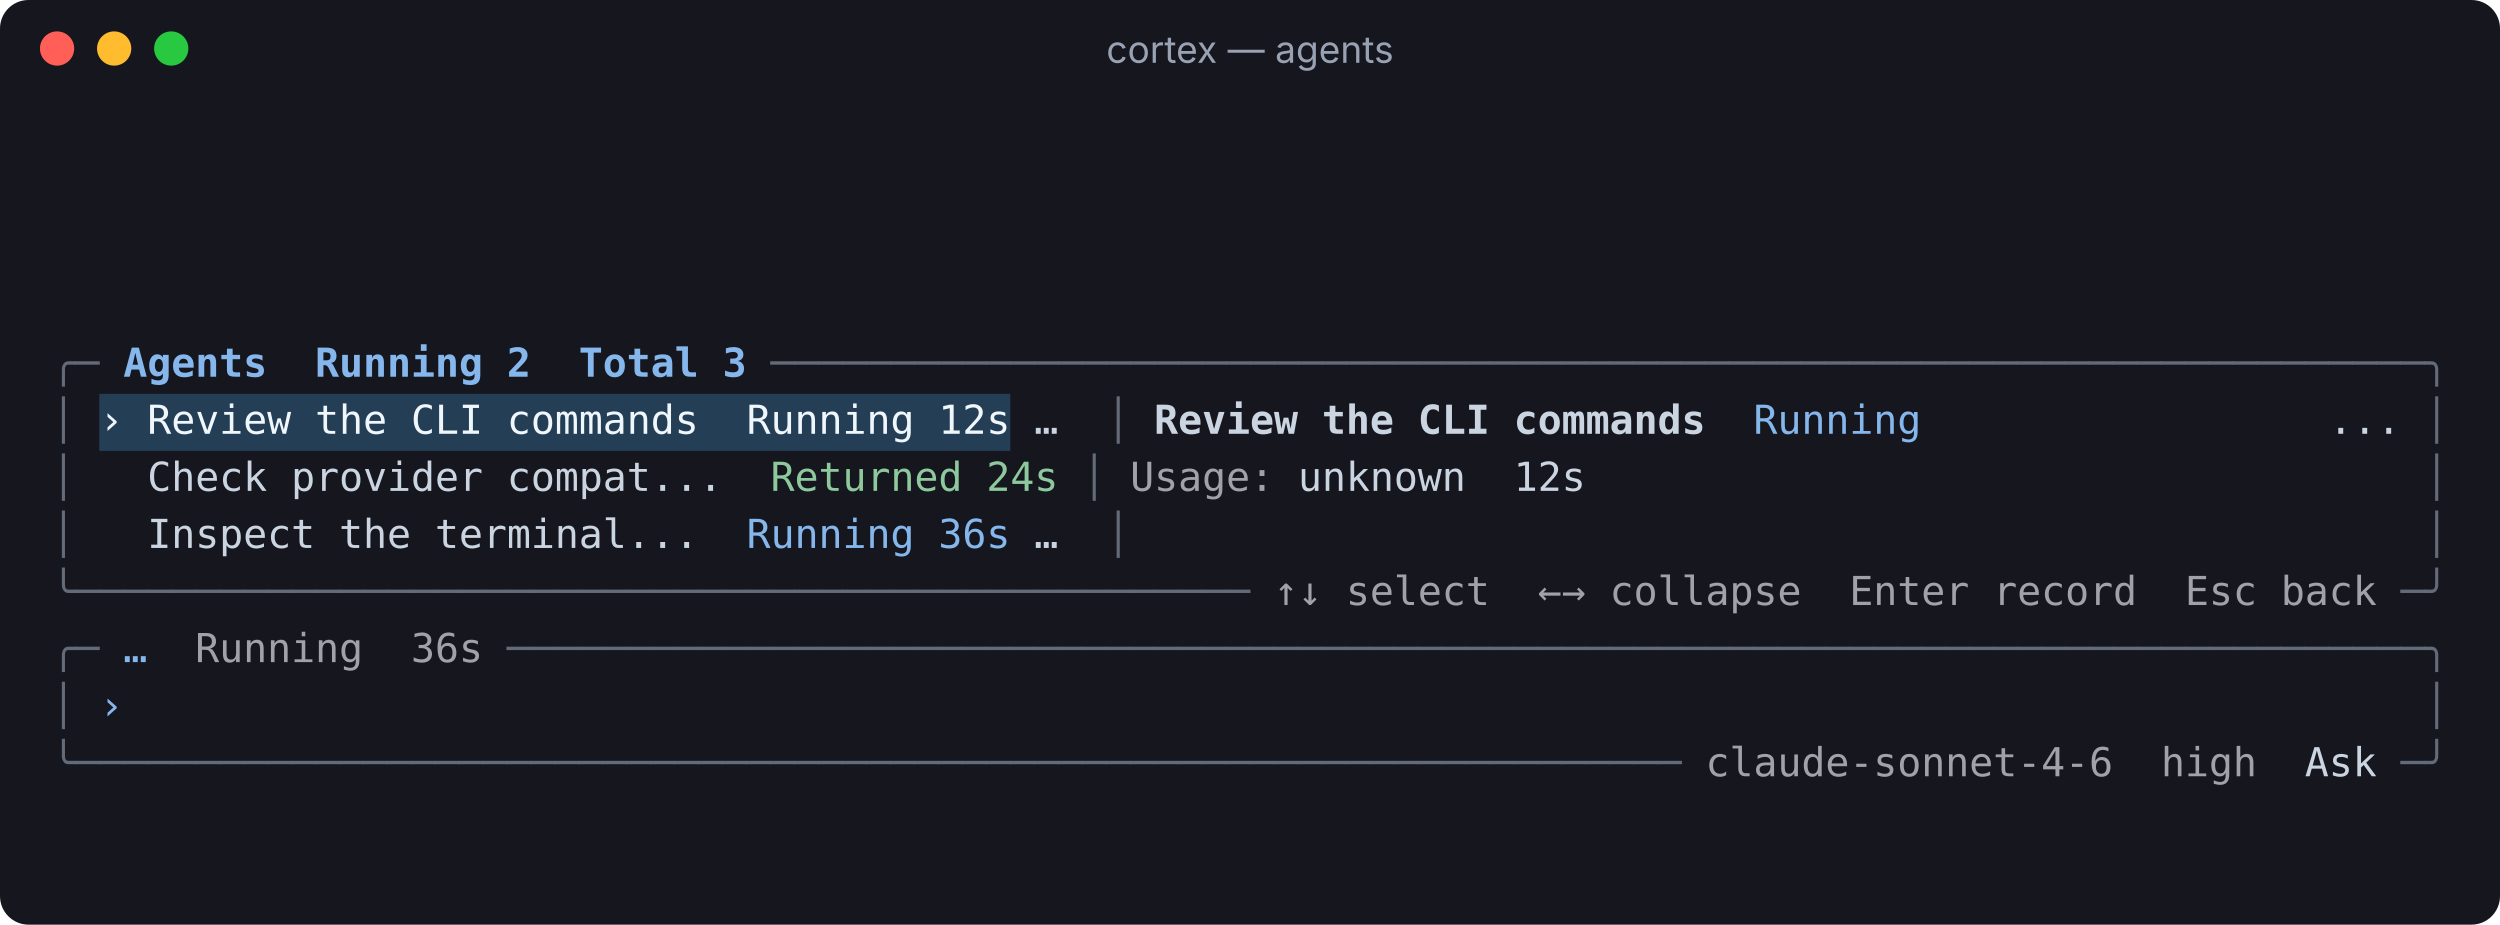
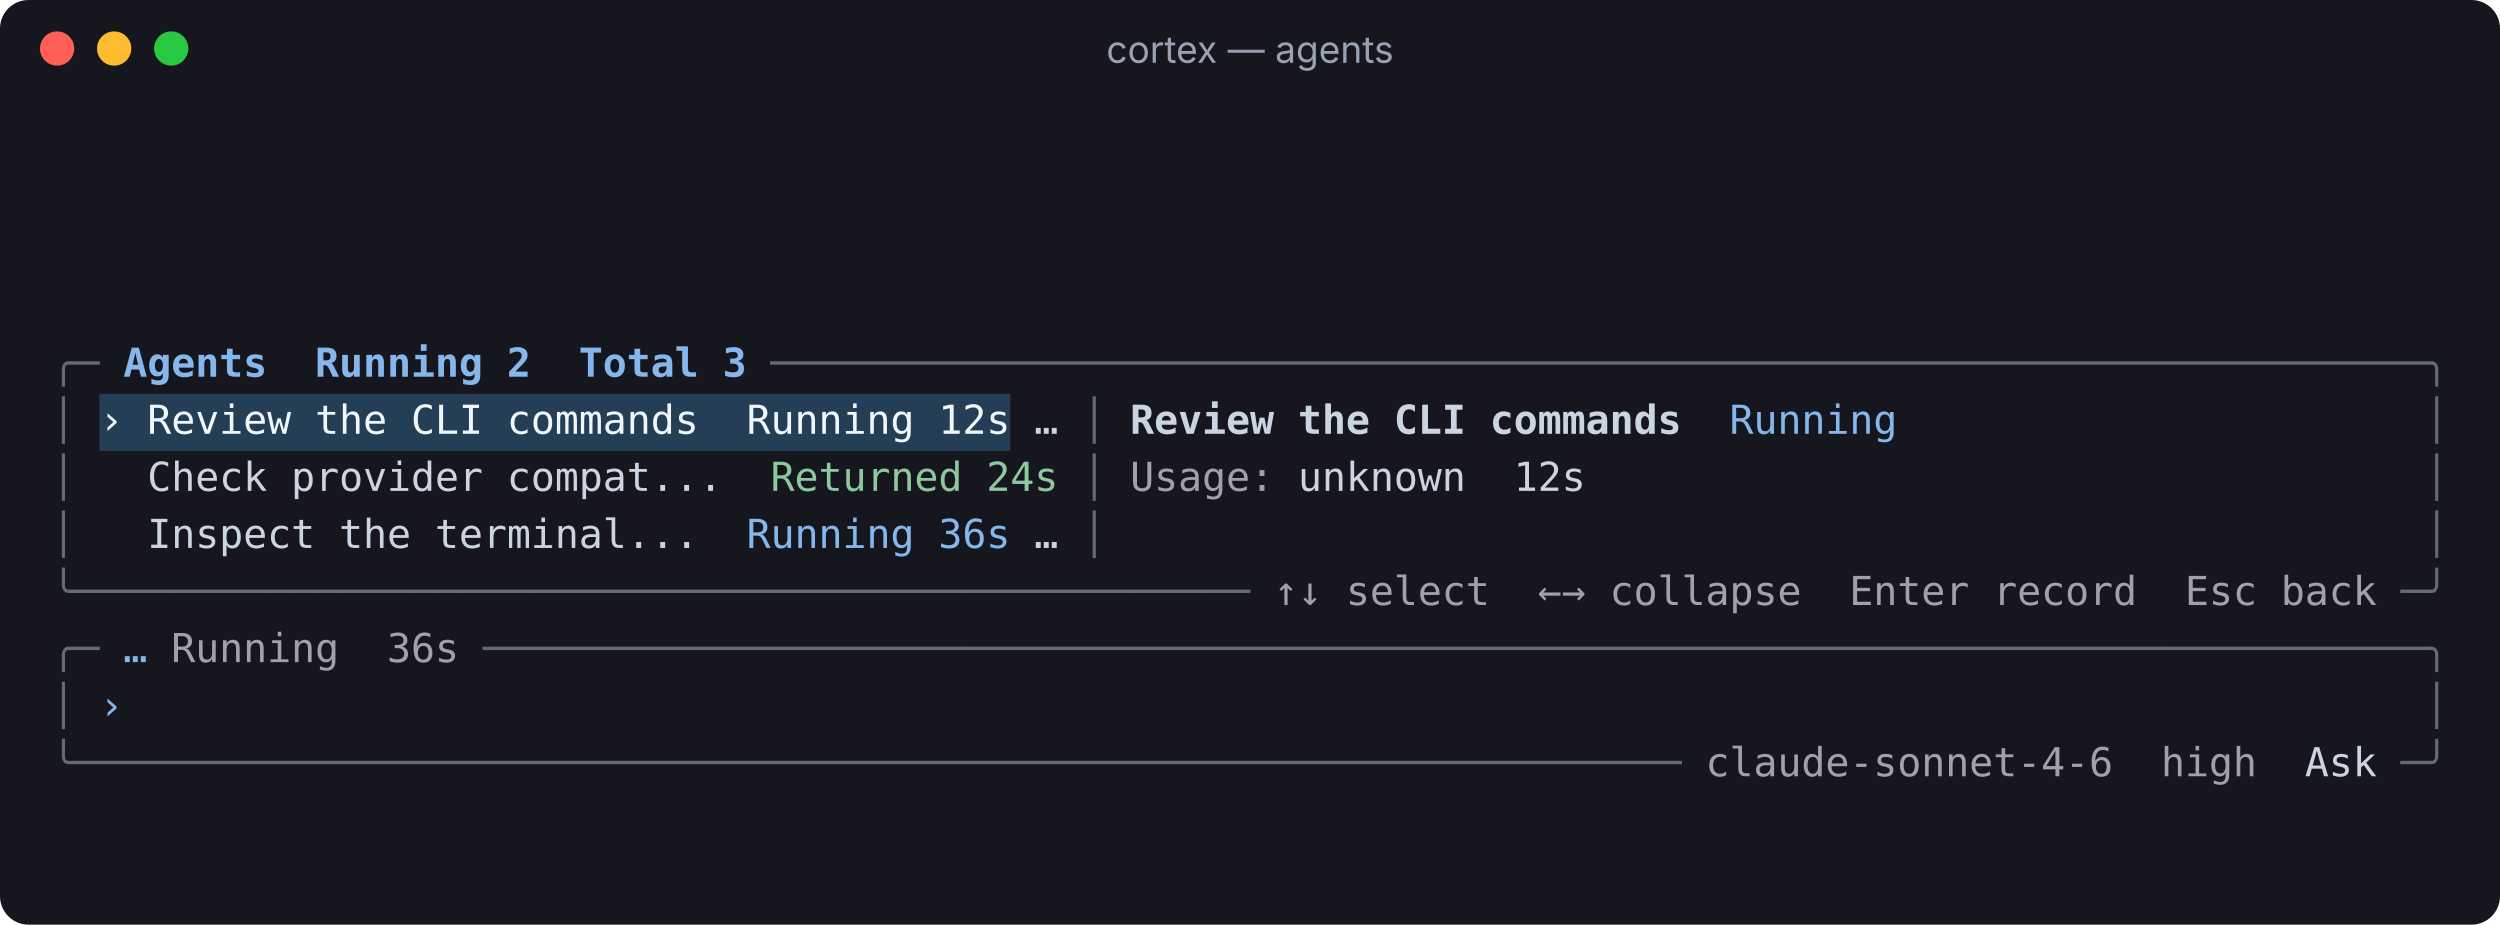
<svg xmlns="http://www.w3.org/2000/svg" width="876" height="324" viewBox="0 0 876 324" role="img" aria-label="cortex — agents">
  <rect width="876" height="324" rx="10" fill="#15161e" />
  <circle cx="20" cy="17" r="6" fill="#ff5f57" />
  <circle cx="40" cy="17" r="6" fill="#febc2e" />
  <circle cx="60" cy="17" r="6" fill="#28c840" />
  <text x="438" y="22" text-anchor="middle" fill="#98a2b3" font-family="-apple-system, Segoe UI, sans-serif" font-size="13">cortex — agents</text>
  <g font-family="'SF Mono', Menlo, Consolas, 'DejaVu Sans Mono', 'PingFang SC', 'Noto Sans Mono CJK SC', monospace" font-size="14" xml:space="preserve">
    <text x="18" y="132" fill="#636b78">╭</text>
    <text x="26.4" y="132" fill="#636b78">─</text>
    <text x="43.2" y="132" fill="#85b7ed" font-weight="700">A</text>
    <text x="51.6" y="132" fill="#85b7ed" font-weight="700">g</text>
    <text x="60" y="132" fill="#85b7ed" font-weight="700">e</text>
    <text x="68.4" y="132" fill="#85b7ed" font-weight="700">n</text>
    <text x="76.8" y="132" fill="#85b7ed" font-weight="700">t</text>
    <text x="85.2" y="132" fill="#85b7ed" font-weight="700">s</text>
    <text x="110.4" y="132" fill="#85b7ed" font-weight="700">R</text>
    <text x="118.8" y="132" fill="#85b7ed" font-weight="700">u</text>
    <text x="127.2" y="132" fill="#85b7ed" font-weight="700">n</text>
    <text x="135.6" y="132" fill="#85b7ed" font-weight="700">n</text>
    <text x="144" y="132" fill="#85b7ed" font-weight="700">i</text>
    <text x="152.4" y="132" fill="#85b7ed" font-weight="700">n</text>
    <text x="160.8" y="132" fill="#85b7ed" font-weight="700">g</text>
    <text x="177.6" y="132" fill="#85b7ed" font-weight="700">2</text>
    <text x="202.8" y="132" fill="#85b7ed" font-weight="700">T</text>
    <text x="211.2" y="132" fill="#85b7ed" font-weight="700">o</text>
    <text x="219.6" y="132" fill="#85b7ed" font-weight="700">t</text>
    <text x="228" y="132" fill="#85b7ed" font-weight="700">a</text>
    <text x="236.4" y="132" fill="#85b7ed" font-weight="700">l</text>
    <text x="253.2" y="132" fill="#85b7ed" font-weight="700">3</text>
    <text x="270" y="132" fill="#636b78">─</text>
    <text x="278.4" y="132" fill="#636b78">─</text>
    <text x="286.8" y="132" fill="#636b78">─</text>
    <text x="295.2" y="132" fill="#636b78">─</text>
    <text x="303.6" y="132" fill="#636b78">─</text>
    <text x="312" y="132" fill="#636b78">─</text>
    <text x="320.4" y="132" fill="#636b78">─</text>
    <text x="328.8" y="132" fill="#636b78">─</text>
    <text x="337.2" y="132" fill="#636b78">─</text>
    <text x="345.6" y="132" fill="#636b78">─</text>
    <text x="354" y="132" fill="#636b78">─</text>
    <text x="362.4" y="132" fill="#636b78">─</text>
    <text x="370.8" y="132" fill="#636b78">─</text>
    <text x="379.2" y="132" fill="#636b78">─</text>
    <text x="387.6" y="132" fill="#636b78">─</text>
    <text x="396" y="132" fill="#636b78">─</text>
    <text x="404.4" y="132" fill="#636b78">─</text>
    <text x="412.8" y="132" fill="#636b78">─</text>
    <text x="421.2" y="132" fill="#636b78">─</text>
    <text x="429.6" y="132" fill="#636b78">─</text>
    <text x="438" y="132" fill="#636b78">─</text>
    <text x="446.4" y="132" fill="#636b78">─</text>
    <text x="454.8" y="132" fill="#636b78">─</text>
    <text x="463.2" y="132" fill="#636b78">─</text>
    <text x="471.6" y="132" fill="#636b78">─</text>
    <text x="480" y="132" fill="#636b78">─</text>
    <text x="488.4" y="132" fill="#636b78">─</text>
    <text x="496.8" y="132" fill="#636b78">─</text>
    <text x="505.2" y="132" fill="#636b78">─</text>
    <text x="513.6" y="132" fill="#636b78">─</text>
    <text x="522" y="132" fill="#636b78">─</text>
    <text x="530.4" y="132" fill="#636b78">─</text>
    <text x="538.8" y="132" fill="#636b78">─</text>
    <text x="547.2" y="132" fill="#636b78">─</text>
    <text x="555.6" y="132" fill="#636b78">─</text>
    <text x="564" y="132" fill="#636b78">─</text>
    <text x="572.4" y="132" fill="#636b78">─</text>
    <text x="580.8" y="132" fill="#636b78">─</text>
    <text x="589.2" y="132" fill="#636b78">─</text>
    <text x="597.6" y="132" fill="#636b78">─</text>
    <text x="606" y="132" fill="#636b78">─</text>
    <text x="614.4" y="132" fill="#636b78">─</text>
    <text x="622.8" y="132" fill="#636b78">─</text>
    <text x="631.2" y="132" fill="#636b78">─</text>
    <text x="639.6" y="132" fill="#636b78">─</text>
    <text x="648" y="132" fill="#636b78">─</text>
    <text x="656.4" y="132" fill="#636b78">─</text>
    <text x="664.8" y="132" fill="#636b78">─</text>
    <text x="673.2" y="132" fill="#636b78">─</text>
    <text x="681.6" y="132" fill="#636b78">─</text>
    <text x="690" y="132" fill="#636b78">─</text>
    <text x="698.4" y="132" fill="#636b78">─</text>
    <text x="706.8" y="132" fill="#636b78">─</text>
    <text x="715.2" y="132" fill="#636b78">─</text>
    <text x="723.6" y="132" fill="#636b78">─</text>
    <text x="732" y="132" fill="#636b78">─</text>
    <text x="740.4" y="132" fill="#636b78">─</text>
    <text x="748.8" y="132" fill="#636b78">─</text>
    <text x="757.2" y="132" fill="#636b78">─</text>
    <text x="765.6" y="132" fill="#636b78">─</text>
    <text x="774" y="132" fill="#636b78">─</text>
    <text x="782.4" y="132" fill="#636b78">─</text>
    <text x="790.8" y="132" fill="#636b78">─</text>
    <text x="799.2" y="132" fill="#636b78">─</text>
    <text x="807.6" y="132" fill="#636b78">─</text>
    <text x="816" y="132" fill="#636b78">─</text>
    <text x="824.4" y="132" fill="#636b78">─</text>
    <text x="832.8" y="132" fill="#636b78">─</text>
    <text x="841.2" y="132" fill="#636b78">─</text>
    <text x="849.6" y="132" fill="#636b78">╮</text>
    <text x="18" y="152" fill="#636b78">│</text>
    <rect x="34.8" y="138" width="319.2" height="20" fill="#243e56" />
    <text x="34.8" y="152" fill="#eff6fc">›</text>
    <text x="51.6" y="152" fill="#eff6fc">R</text>
    <text x="60" y="152" fill="#eff6fc">e</text>
    <text x="68.4" y="152" fill="#eff6fc">v</text>
    <text x="76.8" y="152" fill="#eff6fc">i</text>
    <text x="85.2" y="152" fill="#eff6fc">e</text>
    <text x="93.6" y="152" fill="#eff6fc">w</text>
    <text x="110.4" y="152" fill="#eff6fc">t</text>
    <text x="118.8" y="152" fill="#eff6fc">h</text>
    <text x="127.2" y="152" fill="#eff6fc">e</text>
    <text x="144" y="152" fill="#eff6fc">C</text>
    <text x="152.4" y="152" fill="#eff6fc">L</text>
    <text x="160.8" y="152" fill="#eff6fc">I</text>
    <text x="177.6" y="152" fill="#eff6fc">c</text>
    <text x="186" y="152" fill="#eff6fc">o</text>
    <text x="194.4" y="152" fill="#eff6fc">m</text>
    <text x="202.8" y="152" fill="#eff6fc">m</text>
    <text x="211.2" y="152" fill="#eff6fc">a</text>
    <text x="219.6" y="152" fill="#eff6fc">n</text>
    <text x="228" y="152" fill="#eff6fc">d</text>
    <text x="236.4" y="152" fill="#eff6fc">s</text>
    <text x="261.6" y="152" fill="#eff6fc">R</text>
    <text x="270" y="152" fill="#eff6fc">u</text>
    <text x="278.4" y="152" fill="#eff6fc">n</text>
    <text x="286.8" y="152" fill="#eff6fc">n</text>
    <text x="295.2" y="152" fill="#eff6fc">i</text>
    <text x="303.6" y="152" fill="#eff6fc">n</text>
    <text x="312" y="152" fill="#eff6fc">g</text>
    <text x="328.8" y="152" fill="#eff6fc">1</text>
    <text x="337.2" y="152" fill="#eff6fc">2</text>
    <text x="345.6" y="152" fill="#eff6fc">s</text>
    <text x="362.4" y="152" fill="#cbd5e1">…</text>
-     <text x="387.6" y="152" fill="#636b78">│</text>
-     <text x="404.4" y="152" fill="#cbd5e1" font-weight="700">R</text>
-     <text x="412.8" y="152" fill="#cbd5e1" font-weight="700">e</text>
-     <text x="421.2" y="152" fill="#cbd5e1" font-weight="700">v</text>
-     <text x="429.6" y="152" fill="#cbd5e1" font-weight="700">i</text>
-     <text x="438" y="152" fill="#cbd5e1" font-weight="700">e</text>
-     <text x="446.4" y="152" fill="#cbd5e1" font-weight="700">w</text>
-     <text x="463.2" y="152" fill="#cbd5e1" font-weight="700">t</text>
-     <text x="471.6" y="152" fill="#cbd5e1" font-weight="700">h</text>
-     <text x="480" y="152" fill="#cbd5e1" font-weight="700">e</text>
-     <text x="496.8" y="152" fill="#cbd5e1" font-weight="700">C</text>
-     <text x="505.2" y="152" fill="#cbd5e1" font-weight="700">L</text>
-     <text x="513.6" y="152" fill="#cbd5e1" font-weight="700">I</text>
-     <text x="530.4" y="152" fill="#cbd5e1" font-weight="700">c</text>
-     <text x="538.8" y="152" fill="#cbd5e1" font-weight="700">o</text>
+     <text x="379.2" y="152" fill="#636b78">│</text>
+     <text x="396" y="152" fill="#cbd5e1" font-weight="700">R</text>
+     <text x="404.4" y="152" fill="#cbd5e1" font-weight="700">e</text>
+     <text x="412.8" y="152" fill="#cbd5e1" font-weight="700">v</text>
+     <text x="421.2" y="152" fill="#cbd5e1" font-weight="700">i</text>
+     <text x="429.6" y="152" fill="#cbd5e1" font-weight="700">e</text>
+     <text x="438" y="152" fill="#cbd5e1" font-weight="700">w</text>
+     <text x="454.8" y="152" fill="#cbd5e1" font-weight="700">t</text>
+     <text x="463.2" y="152" fill="#cbd5e1" font-weight="700">h</text>
+     <text x="471.6" y="152" fill="#cbd5e1" font-weight="700">e</text>
+     <text x="488.4" y="152" fill="#cbd5e1" font-weight="700">C</text>
+     <text x="496.8" y="152" fill="#cbd5e1" font-weight="700">L</text>
+     <text x="505.2" y="152" fill="#cbd5e1" font-weight="700">I</text>
+     <text x="522" y="152" fill="#cbd5e1" font-weight="700">c</text>
+     <text x="530.4" y="152" fill="#cbd5e1" font-weight="700">o</text>
+     <text x="538.8" y="152" fill="#cbd5e1" font-weight="700">m</text>
    <text x="547.2" y="152" fill="#cbd5e1" font-weight="700">m</text>
-     <text x="555.6" y="152" fill="#cbd5e1" font-weight="700">m</text>
-     <text x="564" y="152" fill="#cbd5e1" font-weight="700">a</text>
-     <text x="572.4" y="152" fill="#cbd5e1" font-weight="700">n</text>
-     <text x="580.8" y="152" fill="#cbd5e1" font-weight="700">d</text>
-     <text x="589.2" y="152" fill="#cbd5e1" font-weight="700">s</text>
-     <text x="614.4" y="152" fill="#85b7ed">R</text>
-     <text x="622.8" y="152" fill="#85b7ed">u</text>
+     <text x="555.6" y="152" fill="#cbd5e1" font-weight="700">a</text>
+     <text x="564" y="152" fill="#cbd5e1" font-weight="700">n</text>
+     <text x="572.4" y="152" fill="#cbd5e1" font-weight="700">d</text>
+     <text x="580.8" y="152" fill="#cbd5e1" font-weight="700">s</text>
+     <text x="606" y="152" fill="#85b7ed">R</text>
+     <text x="614.4" y="152" fill="#85b7ed">u</text>
+     <text x="622.8" y="152" fill="#85b7ed">n</text>
    <text x="631.2" y="152" fill="#85b7ed">n</text>
-     <text x="639.6" y="152" fill="#85b7ed">n</text>
-     <text x="648" y="152" fill="#85b7ed">i</text>
-     <text x="656.4" y="152" fill="#85b7ed">n</text>
-     <text x="664.8" y="152" fill="#85b7ed">g</text>
-     <text x="816" y="152" fill="#cbd5e1">.</text>
-     <text x="824.4" y="152" fill="#cbd5e1">.</text>
-     <text x="832.8" y="152" fill="#cbd5e1">.</text>
+     <text x="639.6" y="152" fill="#85b7ed">i</text>
+     <text x="648" y="152" fill="#85b7ed">n</text>
+     <text x="656.4" y="152" fill="#85b7ed">g</text>
    <text x="849.6" y="152" fill="#636b78">│</text>
    <text x="18" y="172" fill="#636b78">│</text>
    <text x="51.6" y="172" fill="#cbd5e1">C</text>
    <text x="60" y="172" fill="#cbd5e1">h</text>
    <text x="68.4" y="172" fill="#cbd5e1">e</text>
    <text x="76.8" y="172" fill="#cbd5e1">c</text>
    <text x="85.2" y="172" fill="#cbd5e1">k</text>
    <text x="102" y="172" fill="#cbd5e1">p</text>
    <text x="110.4" y="172" fill="#cbd5e1">r</text>
    <text x="118.8" y="172" fill="#cbd5e1">o</text>
    <text x="127.2" y="172" fill="#cbd5e1">v</text>
    <text x="135.6" y="172" fill="#cbd5e1">i</text>
    <text x="144" y="172" fill="#cbd5e1">d</text>
    <text x="152.4" y="172" fill="#cbd5e1">e</text>
    <text x="160.8" y="172" fill="#cbd5e1">r</text>
    <text x="177.6" y="172" fill="#cbd5e1">c</text>
    <text x="186" y="172" fill="#cbd5e1">o</text>
    <text x="194.4" y="172" fill="#cbd5e1">m</text>
    <text x="202.8" y="172" fill="#cbd5e1">p</text>
    <text x="211.2" y="172" fill="#cbd5e1">a</text>
    <text x="219.6" y="172" fill="#cbd5e1">t</text>
    <text x="228" y="172" fill="#cbd5e1">.</text>
    <text x="236.4" y="172" fill="#cbd5e1">.</text>
    <text x="244.8" y="172" fill="#cbd5e1">.</text>
    <text x="270" y="172" fill="#8ec99d">R</text>
    <text x="278.4" y="172" fill="#8ec99d">e</text>
    <text x="286.8" y="172" fill="#8ec99d">t</text>
    <text x="295.2" y="172" fill="#8ec99d">u</text>
    <text x="303.6" y="172" fill="#8ec99d">r</text>
    <text x="312" y="172" fill="#8ec99d">n</text>
    <text x="320.4" y="172" fill="#8ec99d">e</text>
    <text x="328.8" y="172" fill="#8ec99d">d</text>
    <text x="345.6" y="172" fill="#8ec99d">2</text>
    <text x="354" y="172" fill="#8ec99d">4</text>
    <text x="362.4" y="172" fill="#8ec99d">s</text>
    <text x="379.2" y="172" fill="#636b78">│</text>
    <text x="396" y="172" fill="#a1a1aa">U</text>
    <text x="404.4" y="172" fill="#a1a1aa">s</text>
    <text x="412.8" y="172" fill="#a1a1aa">a</text>
    <text x="421.2" y="172" fill="#a1a1aa">g</text>
    <text x="429.6" y="172" fill="#a1a1aa">e</text>
    <text x="438" y="172" fill="#a1a1aa">:</text>
    <text x="454.8" y="172" fill="#cbd5e1">u</text>
    <text x="463.2" y="172" fill="#cbd5e1">n</text>
    <text x="471.6" y="172" fill="#cbd5e1">k</text>
    <text x="480" y="172" fill="#cbd5e1">n</text>
    <text x="488.4" y="172" fill="#cbd5e1">o</text>
    <text x="496.8" y="172" fill="#cbd5e1">w</text>
    <text x="505.2" y="172" fill="#cbd5e1">n</text>
    <text x="530.4" y="172" fill="#cbd5e1">1</text>
    <text x="538.8" y="172" fill="#cbd5e1">2</text>
    <text x="547.2" y="172" fill="#cbd5e1">s</text>
    <text x="849.6" y="172" fill="#636b78">│</text>
    <text x="18" y="192" fill="#636b78">│</text>
    <text x="51.6" y="192" fill="#cbd5e1">I</text>
    <text x="60" y="192" fill="#cbd5e1">n</text>
    <text x="68.4" y="192" fill="#cbd5e1">s</text>
    <text x="76.8" y="192" fill="#cbd5e1">p</text>
    <text x="85.2" y="192" fill="#cbd5e1">e</text>
    <text x="93.6" y="192" fill="#cbd5e1">c</text>
    <text x="102" y="192" fill="#cbd5e1">t</text>
    <text x="118.8" y="192" fill="#cbd5e1">t</text>
    <text x="127.2" y="192" fill="#cbd5e1">h</text>
    <text x="135.6" y="192" fill="#cbd5e1">e</text>
    <text x="152.4" y="192" fill="#cbd5e1">t</text>
    <text x="160.8" y="192" fill="#cbd5e1">e</text>
    <text x="169.2" y="192" fill="#cbd5e1">r</text>
    <text x="177.6" y="192" fill="#cbd5e1">m</text>
    <text x="186" y="192" fill="#cbd5e1">i</text>
    <text x="194.4" y="192" fill="#cbd5e1">n</text>
    <text x="202.8" y="192" fill="#cbd5e1">a</text>
    <text x="211.2" y="192" fill="#cbd5e1">l</text>
    <text x="219.6" y="192" fill="#cbd5e1">.</text>
    <text x="228" y="192" fill="#cbd5e1">.</text>
    <text x="236.4" y="192" fill="#cbd5e1">.</text>
    <text x="261.6" y="192" fill="#85b7ed">R</text>
    <text x="270" y="192" fill="#85b7ed">u</text>
    <text x="278.4" y="192" fill="#85b7ed">n</text>
    <text x="286.8" y="192" fill="#85b7ed">n</text>
    <text x="295.2" y="192" fill="#85b7ed">i</text>
    <text x="303.6" y="192" fill="#85b7ed">n</text>
    <text x="312" y="192" fill="#85b7ed">g</text>
    <text x="328.8" y="192" fill="#85b7ed">3</text>
    <text x="337.2" y="192" fill="#85b7ed">6</text>
    <text x="345.6" y="192" fill="#85b7ed">s</text>
    <text x="362.4" y="192" fill="#cbd5e1">…</text>
-     <text x="387.6" y="192" fill="#636b78">│</text>
+     <text x="379.2" y="192" fill="#636b78">│</text>
    <text x="849.6" y="192" fill="#636b78">│</text>
    <text x="18" y="212" fill="#636b78">╰</text>
    <text x="26.4" y="212" fill="#636b78">─</text>
    <text x="34.8" y="212" fill="#636b78">─</text>
    <text x="43.2" y="212" fill="#636b78">─</text>
    <text x="51.6" y="212" fill="#636b78">─</text>
    <text x="60" y="212" fill="#636b78">─</text>
    <text x="68.4" y="212" fill="#636b78">─</text>
    <text x="76.8" y="212" fill="#636b78">─</text>
    <text x="85.2" y="212" fill="#636b78">─</text>
    <text x="93.6" y="212" fill="#636b78">─</text>
    <text x="102" y="212" fill="#636b78">─</text>
    <text x="110.4" y="212" fill="#636b78">─</text>
    <text x="118.8" y="212" fill="#636b78">─</text>
    <text x="127.2" y="212" fill="#636b78">─</text>
    <text x="135.6" y="212" fill="#636b78">─</text>
    <text x="144" y="212" fill="#636b78">─</text>
    <text x="152.4" y="212" fill="#636b78">─</text>
    <text x="160.8" y="212" fill="#636b78">─</text>
    <text x="169.2" y="212" fill="#636b78">─</text>
    <text x="177.6" y="212" fill="#636b78">─</text>
    <text x="186" y="212" fill="#636b78">─</text>
    <text x="194.4" y="212" fill="#636b78">─</text>
    <text x="202.8" y="212" fill="#636b78">─</text>
    <text x="211.2" y="212" fill="#636b78">─</text>
    <text x="219.6" y="212" fill="#636b78">─</text>
    <text x="228" y="212" fill="#636b78">─</text>
    <text x="236.4" y="212" fill="#636b78">─</text>
    <text x="244.8" y="212" fill="#636b78">─</text>
    <text x="253.2" y="212" fill="#636b78">─</text>
    <text x="261.6" y="212" fill="#636b78">─</text>
    <text x="270" y="212" fill="#636b78">─</text>
    <text x="278.4" y="212" fill="#636b78">─</text>
    <text x="286.8" y="212" fill="#636b78">─</text>
    <text x="295.2" y="212" fill="#636b78">─</text>
    <text x="303.6" y="212" fill="#636b78">─</text>
    <text x="312" y="212" fill="#636b78">─</text>
    <text x="320.4" y="212" fill="#636b78">─</text>
    <text x="328.8" y="212" fill="#636b78">─</text>
    <text x="337.2" y="212" fill="#636b78">─</text>
    <text x="345.6" y="212" fill="#636b78">─</text>
    <text x="354" y="212" fill="#636b78">─</text>
    <text x="362.4" y="212" fill="#636b78">─</text>
    <text x="370.8" y="212" fill="#636b78">─</text>
    <text x="379.2" y="212" fill="#636b78">─</text>
    <text x="387.6" y="212" fill="#636b78">─</text>
    <text x="396" y="212" fill="#636b78">─</text>
    <text x="404.4" y="212" fill="#636b78">─</text>
    <text x="412.8" y="212" fill="#636b78">─</text>
    <text x="421.2" y="212" fill="#636b78">─</text>
    <text x="429.6" y="212" fill="#636b78">─</text>
    <text x="446.4" y="212" fill="#a1a1aa">↑</text>
    <text x="454.8" y="212" fill="#a1a1aa">↓</text>
    <text x="471.6" y="212" fill="#a1a1aa">s</text>
    <text x="480" y="212" fill="#a1a1aa">e</text>
    <text x="488.4" y="212" fill="#a1a1aa">l</text>
    <text x="496.8" y="212" fill="#a1a1aa">e</text>
    <text x="505.2" y="212" fill="#a1a1aa">c</text>
    <text x="513.6" y="212" fill="#a1a1aa">t</text>
    <text x="538.8" y="212" fill="#a1a1aa">←</text>
    <text x="547.2" y="212" fill="#a1a1aa">→</text>
    <text x="564" y="212" fill="#a1a1aa">c</text>
    <text x="572.4" y="212" fill="#a1a1aa">o</text>
    <text x="580.8" y="212" fill="#a1a1aa">l</text>
    <text x="589.2" y="212" fill="#a1a1aa">l</text>
    <text x="597.6" y="212" fill="#a1a1aa">a</text>
    <text x="606" y="212" fill="#a1a1aa">p</text>
    <text x="614.4" y="212" fill="#a1a1aa">s</text>
    <text x="622.8" y="212" fill="#a1a1aa">e</text>
    <text x="648" y="212" fill="#a1a1aa">E</text>
    <text x="656.4" y="212" fill="#a1a1aa">n</text>
    <text x="664.8" y="212" fill="#a1a1aa">t</text>
    <text x="673.2" y="212" fill="#a1a1aa">e</text>
    <text x="681.6" y="212" fill="#a1a1aa">r</text>
    <text x="698.4" y="212" fill="#a1a1aa">r</text>
    <text x="706.8" y="212" fill="#a1a1aa">e</text>
    <text x="715.2" y="212" fill="#a1a1aa">c</text>
    <text x="723.6" y="212" fill="#a1a1aa">o</text>
    <text x="732" y="212" fill="#a1a1aa">r</text>
    <text x="740.4" y="212" fill="#a1a1aa">d</text>
    <text x="765.6" y="212" fill="#a1a1aa">E</text>
    <text x="774" y="212" fill="#a1a1aa">s</text>
    <text x="782.4" y="212" fill="#a1a1aa">c</text>
    <text x="799.2" y="212" fill="#a1a1aa">b</text>
    <text x="807.6" y="212" fill="#a1a1aa">a</text>
    <text x="816" y="212" fill="#a1a1aa">c</text>
    <text x="824.4" y="212" fill="#a1a1aa">k</text>
    <text x="841.2" y="212" fill="#636b78">─</text>
    <text x="849.6" y="212" fill="#636b78">╯</text>
    <text x="18" y="232" fill="#636b78">╭</text>
    <text x="26.4" y="232" fill="#636b78">─</text>
    <text x="43.2" y="232" fill="#85b7ed">…</text>
-     <text x="68.4" y="232" fill="#a1a1aa">R</text>
-     <text x="76.8" y="232" fill="#a1a1aa">u</text>
+     <text x="60" y="232" fill="#a1a1aa">R</text>
+     <text x="68.4" y="232" fill="#a1a1aa">u</text>
+     <text x="76.8" y="232" fill="#a1a1aa">n</text>
    <text x="85.2" y="232" fill="#a1a1aa">n</text>
-     <text x="93.6" y="232" fill="#a1a1aa">n</text>
-     <text x="102" y="232" fill="#a1a1aa">i</text>
-     <text x="110.4" y="232" fill="#a1a1aa">n</text>
-     <text x="118.8" y="232" fill="#a1a1aa">g</text>
-     <text x="144" y="232" fill="#a1a1aa">3</text>
-     <text x="152.4" y="232" fill="#a1a1aa">6</text>
-     <text x="160.8" y="232" fill="#a1a1aa">s</text>
+     <text x="93.6" y="232" fill="#a1a1aa">i</text>
+     <text x="102" y="232" fill="#a1a1aa">n</text>
+     <text x="110.4" y="232" fill="#a1a1aa">g</text>
+     <text x="135.6" y="232" fill="#a1a1aa">3</text>
+     <text x="144" y="232" fill="#a1a1aa">6</text>
+     <text x="152.4" y="232" fill="#a1a1aa">s</text>
+     <text x="169.2" y="232" fill="#636b78">─</text>
    <text x="177.6" y="232" fill="#636b78">─</text>
    <text x="186" y="232" fill="#636b78">─</text>
    <text x="194.4" y="232" fill="#636b78">─</text>
    <text x="202.8" y="232" fill="#636b78">─</text>
    <text x="211.2" y="232" fill="#636b78">─</text>
    <text x="219.6" y="232" fill="#636b78">─</text>
    <text x="228" y="232" fill="#636b78">─</text>
    <text x="236.4" y="232" fill="#636b78">─</text>
    <text x="244.8" y="232" fill="#636b78">─</text>
    <text x="253.2" y="232" fill="#636b78">─</text>
    <text x="261.6" y="232" fill="#636b78">─</text>
    <text x="270" y="232" fill="#636b78">─</text>
    <text x="278.4" y="232" fill="#636b78">─</text>
    <text x="286.8" y="232" fill="#636b78">─</text>
    <text x="295.2" y="232" fill="#636b78">─</text>
    <text x="303.6" y="232" fill="#636b78">─</text>
    <text x="312" y="232" fill="#636b78">─</text>
    <text x="320.4" y="232" fill="#636b78">─</text>
    <text x="328.8" y="232" fill="#636b78">─</text>
    <text x="337.2" y="232" fill="#636b78">─</text>
    <text x="345.6" y="232" fill="#636b78">─</text>
    <text x="354" y="232" fill="#636b78">─</text>
    <text x="362.4" y="232" fill="#636b78">─</text>
    <text x="370.8" y="232" fill="#636b78">─</text>
    <text x="379.2" y="232" fill="#636b78">─</text>
    <text x="387.6" y="232" fill="#636b78">─</text>
    <text x="396" y="232" fill="#636b78">─</text>
    <text x="404.4" y="232" fill="#636b78">─</text>
    <text x="412.8" y="232" fill="#636b78">─</text>
    <text x="421.2" y="232" fill="#636b78">─</text>
    <text x="429.6" y="232" fill="#636b78">─</text>
    <text x="438" y="232" fill="#636b78">─</text>
    <text x="446.4" y="232" fill="#636b78">─</text>
    <text x="454.8" y="232" fill="#636b78">─</text>
    <text x="463.2" y="232" fill="#636b78">─</text>
    <text x="471.6" y="232" fill="#636b78">─</text>
    <text x="480" y="232" fill="#636b78">─</text>
    <text x="488.4" y="232" fill="#636b78">─</text>
    <text x="496.8" y="232" fill="#636b78">─</text>
    <text x="505.2" y="232" fill="#636b78">─</text>
    <text x="513.6" y="232" fill="#636b78">─</text>
    <text x="522" y="232" fill="#636b78">─</text>
    <text x="530.4" y="232" fill="#636b78">─</text>
    <text x="538.8" y="232" fill="#636b78">─</text>
    <text x="547.2" y="232" fill="#636b78">─</text>
    <text x="555.6" y="232" fill="#636b78">─</text>
    <text x="564" y="232" fill="#636b78">─</text>
    <text x="572.4" y="232" fill="#636b78">─</text>
    <text x="580.8" y="232" fill="#636b78">─</text>
    <text x="589.2" y="232" fill="#636b78">─</text>
    <text x="597.6" y="232" fill="#636b78">─</text>
    <text x="606" y="232" fill="#636b78">─</text>
    <text x="614.4" y="232" fill="#636b78">─</text>
    <text x="622.8" y="232" fill="#636b78">─</text>
    <text x="631.2" y="232" fill="#636b78">─</text>
    <text x="639.6" y="232" fill="#636b78">─</text>
    <text x="648" y="232" fill="#636b78">─</text>
    <text x="656.4" y="232" fill="#636b78">─</text>
    <text x="664.8" y="232" fill="#636b78">─</text>
    <text x="673.2" y="232" fill="#636b78">─</text>
    <text x="681.6" y="232" fill="#636b78">─</text>
    <text x="690" y="232" fill="#636b78">─</text>
    <text x="698.4" y="232" fill="#636b78">─</text>
    <text x="706.8" y="232" fill="#636b78">─</text>
    <text x="715.2" y="232" fill="#636b78">─</text>
    <text x="723.6" y="232" fill="#636b78">─</text>
    <text x="732" y="232" fill="#636b78">─</text>
    <text x="740.4" y="232" fill="#636b78">─</text>
    <text x="748.8" y="232" fill="#636b78">─</text>
    <text x="757.2" y="232" fill="#636b78">─</text>
    <text x="765.6" y="232" fill="#636b78">─</text>
    <text x="774" y="232" fill="#636b78">─</text>
    <text x="782.4" y="232" fill="#636b78">─</text>
    <text x="790.8" y="232" fill="#636b78">─</text>
    <text x="799.2" y="232" fill="#636b78">─</text>
    <text x="807.6" y="232" fill="#636b78">─</text>
    <text x="816" y="232" fill="#636b78">─</text>
    <text x="824.4" y="232" fill="#636b78">─</text>
    <text x="832.8" y="232" fill="#636b78">─</text>
    <text x="841.2" y="232" fill="#636b78">─</text>
    <text x="849.6" y="232" fill="#636b78">╮</text>
    <text x="18" y="252" fill="#636b78">│</text>
    <text x="34.8" y="252" fill="#85b7ed">›</text>
    <text x="849.6" y="252" fill="#636b78">│</text>
    <text x="18" y="272" fill="#636b78">╰</text>
    <text x="26.4" y="272" fill="#636b78">─</text>
    <text x="34.8" y="272" fill="#636b78">─</text>
    <text x="43.2" y="272" fill="#636b78">─</text>
    <text x="51.6" y="272" fill="#636b78">─</text>
    <text x="60" y="272" fill="#636b78">─</text>
    <text x="68.4" y="272" fill="#636b78">─</text>
    <text x="76.8" y="272" fill="#636b78">─</text>
    <text x="85.2" y="272" fill="#636b78">─</text>
    <text x="93.6" y="272" fill="#636b78">─</text>
    <text x="102" y="272" fill="#636b78">─</text>
    <text x="110.4" y="272" fill="#636b78">─</text>
    <text x="118.8" y="272" fill="#636b78">─</text>
    <text x="127.2" y="272" fill="#636b78">─</text>
    <text x="135.6" y="272" fill="#636b78">─</text>
    <text x="144" y="272" fill="#636b78">─</text>
    <text x="152.4" y="272" fill="#636b78">─</text>
    <text x="160.8" y="272" fill="#636b78">─</text>
    <text x="169.2" y="272" fill="#636b78">─</text>
    <text x="177.6" y="272" fill="#636b78">─</text>
    <text x="186" y="272" fill="#636b78">─</text>
    <text x="194.4" y="272" fill="#636b78">─</text>
    <text x="202.8" y="272" fill="#636b78">─</text>
    <text x="211.2" y="272" fill="#636b78">─</text>
    <text x="219.6" y="272" fill="#636b78">─</text>
    <text x="228" y="272" fill="#636b78">─</text>
    <text x="236.4" y="272" fill="#636b78">─</text>
    <text x="244.8" y="272" fill="#636b78">─</text>
    <text x="253.2" y="272" fill="#636b78">─</text>
    <text x="261.6" y="272" fill="#636b78">─</text>
    <text x="270" y="272" fill="#636b78">─</text>
    <text x="278.4" y="272" fill="#636b78">─</text>
    <text x="286.8" y="272" fill="#636b78">─</text>
    <text x="295.2" y="272" fill="#636b78">─</text>
    <text x="303.6" y="272" fill="#636b78">─</text>
    <text x="312" y="272" fill="#636b78">─</text>
    <text x="320.4" y="272" fill="#636b78">─</text>
    <text x="328.8" y="272" fill="#636b78">─</text>
    <text x="337.2" y="272" fill="#636b78">─</text>
    <text x="345.6" y="272" fill="#636b78">─</text>
    <text x="354" y="272" fill="#636b78">─</text>
    <text x="362.4" y="272" fill="#636b78">─</text>
    <text x="370.8" y="272" fill="#636b78">─</text>
    <text x="379.2" y="272" fill="#636b78">─</text>
    <text x="387.6" y="272" fill="#636b78">─</text>
    <text x="396" y="272" fill="#636b78">─</text>
    <text x="404.4" y="272" fill="#636b78">─</text>
    <text x="412.8" y="272" fill="#636b78">─</text>
    <text x="421.2" y="272" fill="#636b78">─</text>
    <text x="429.6" y="272" fill="#636b78">─</text>
    <text x="438" y="272" fill="#636b78">─</text>
    <text x="446.4" y="272" fill="#636b78">─</text>
    <text x="454.8" y="272" fill="#636b78">─</text>
    <text x="463.2" y="272" fill="#636b78">─</text>
    <text x="471.6" y="272" fill="#636b78">─</text>
    <text x="480" y="272" fill="#636b78">─</text>
    <text x="488.4" y="272" fill="#636b78">─</text>
    <text x="496.8" y="272" fill="#636b78">─</text>
    <text x="505.2" y="272" fill="#636b78">─</text>
    <text x="513.6" y="272" fill="#636b78">─</text>
    <text x="522" y="272" fill="#636b78">─</text>
    <text x="530.4" y="272" fill="#636b78">─</text>
    <text x="538.8" y="272" fill="#636b78">─</text>
    <text x="547.2" y="272" fill="#636b78">─</text>
    <text x="555.6" y="272" fill="#636b78">─</text>
    <text x="564" y="272" fill="#636b78">─</text>
    <text x="572.4" y="272" fill="#636b78">─</text>
    <text x="580.8" y="272" fill="#636b78">─</text>
    <text x="597.6" y="272" fill="#a1a1aa">c</text>
    <text x="606" y="272" fill="#a1a1aa">l</text>
    <text x="614.4" y="272" fill="#a1a1aa">a</text>
    <text x="622.8" y="272" fill="#a1a1aa">u</text>
    <text x="631.2" y="272" fill="#a1a1aa">d</text>
    <text x="639.6" y="272" fill="#a1a1aa">e</text>
    <text x="648" y="272" fill="#a1a1aa">-</text>
    <text x="656.4" y="272" fill="#a1a1aa">s</text>
    <text x="664.8" y="272" fill="#a1a1aa">o</text>
    <text x="673.2" y="272" fill="#a1a1aa">n</text>
    <text x="681.6" y="272" fill="#a1a1aa">n</text>
    <text x="690" y="272" fill="#a1a1aa">e</text>
    <text x="698.4" y="272" fill="#a1a1aa">t</text>
    <text x="706.8" y="272" fill="#a1a1aa">-</text>
    <text x="715.2" y="272" fill="#a1a1aa">4</text>
    <text x="723.6" y="272" fill="#a1a1aa">-</text>
    <text x="732" y="272" fill="#a1a1aa">6</text>
    <text x="757.2" y="272" fill="#a1a1aa">h</text>
    <text x="765.6" y="272" fill="#a1a1aa">i</text>
    <text x="774" y="272" fill="#a1a1aa">g</text>
    <text x="782.4" y="272" fill="#a1a1aa">h</text>
    <text x="807.6" y="272" fill="#cbd5e1">A</text>
    <text x="816" y="272" fill="#cbd5e1">s</text>
    <text x="824.4" y="272" fill="#cbd5e1">k</text>
    <text x="841.2" y="272" fill="#636b78">─</text>
    <text x="849.6" y="272" fill="#636b78">╯</text>
  </g>
</svg>
